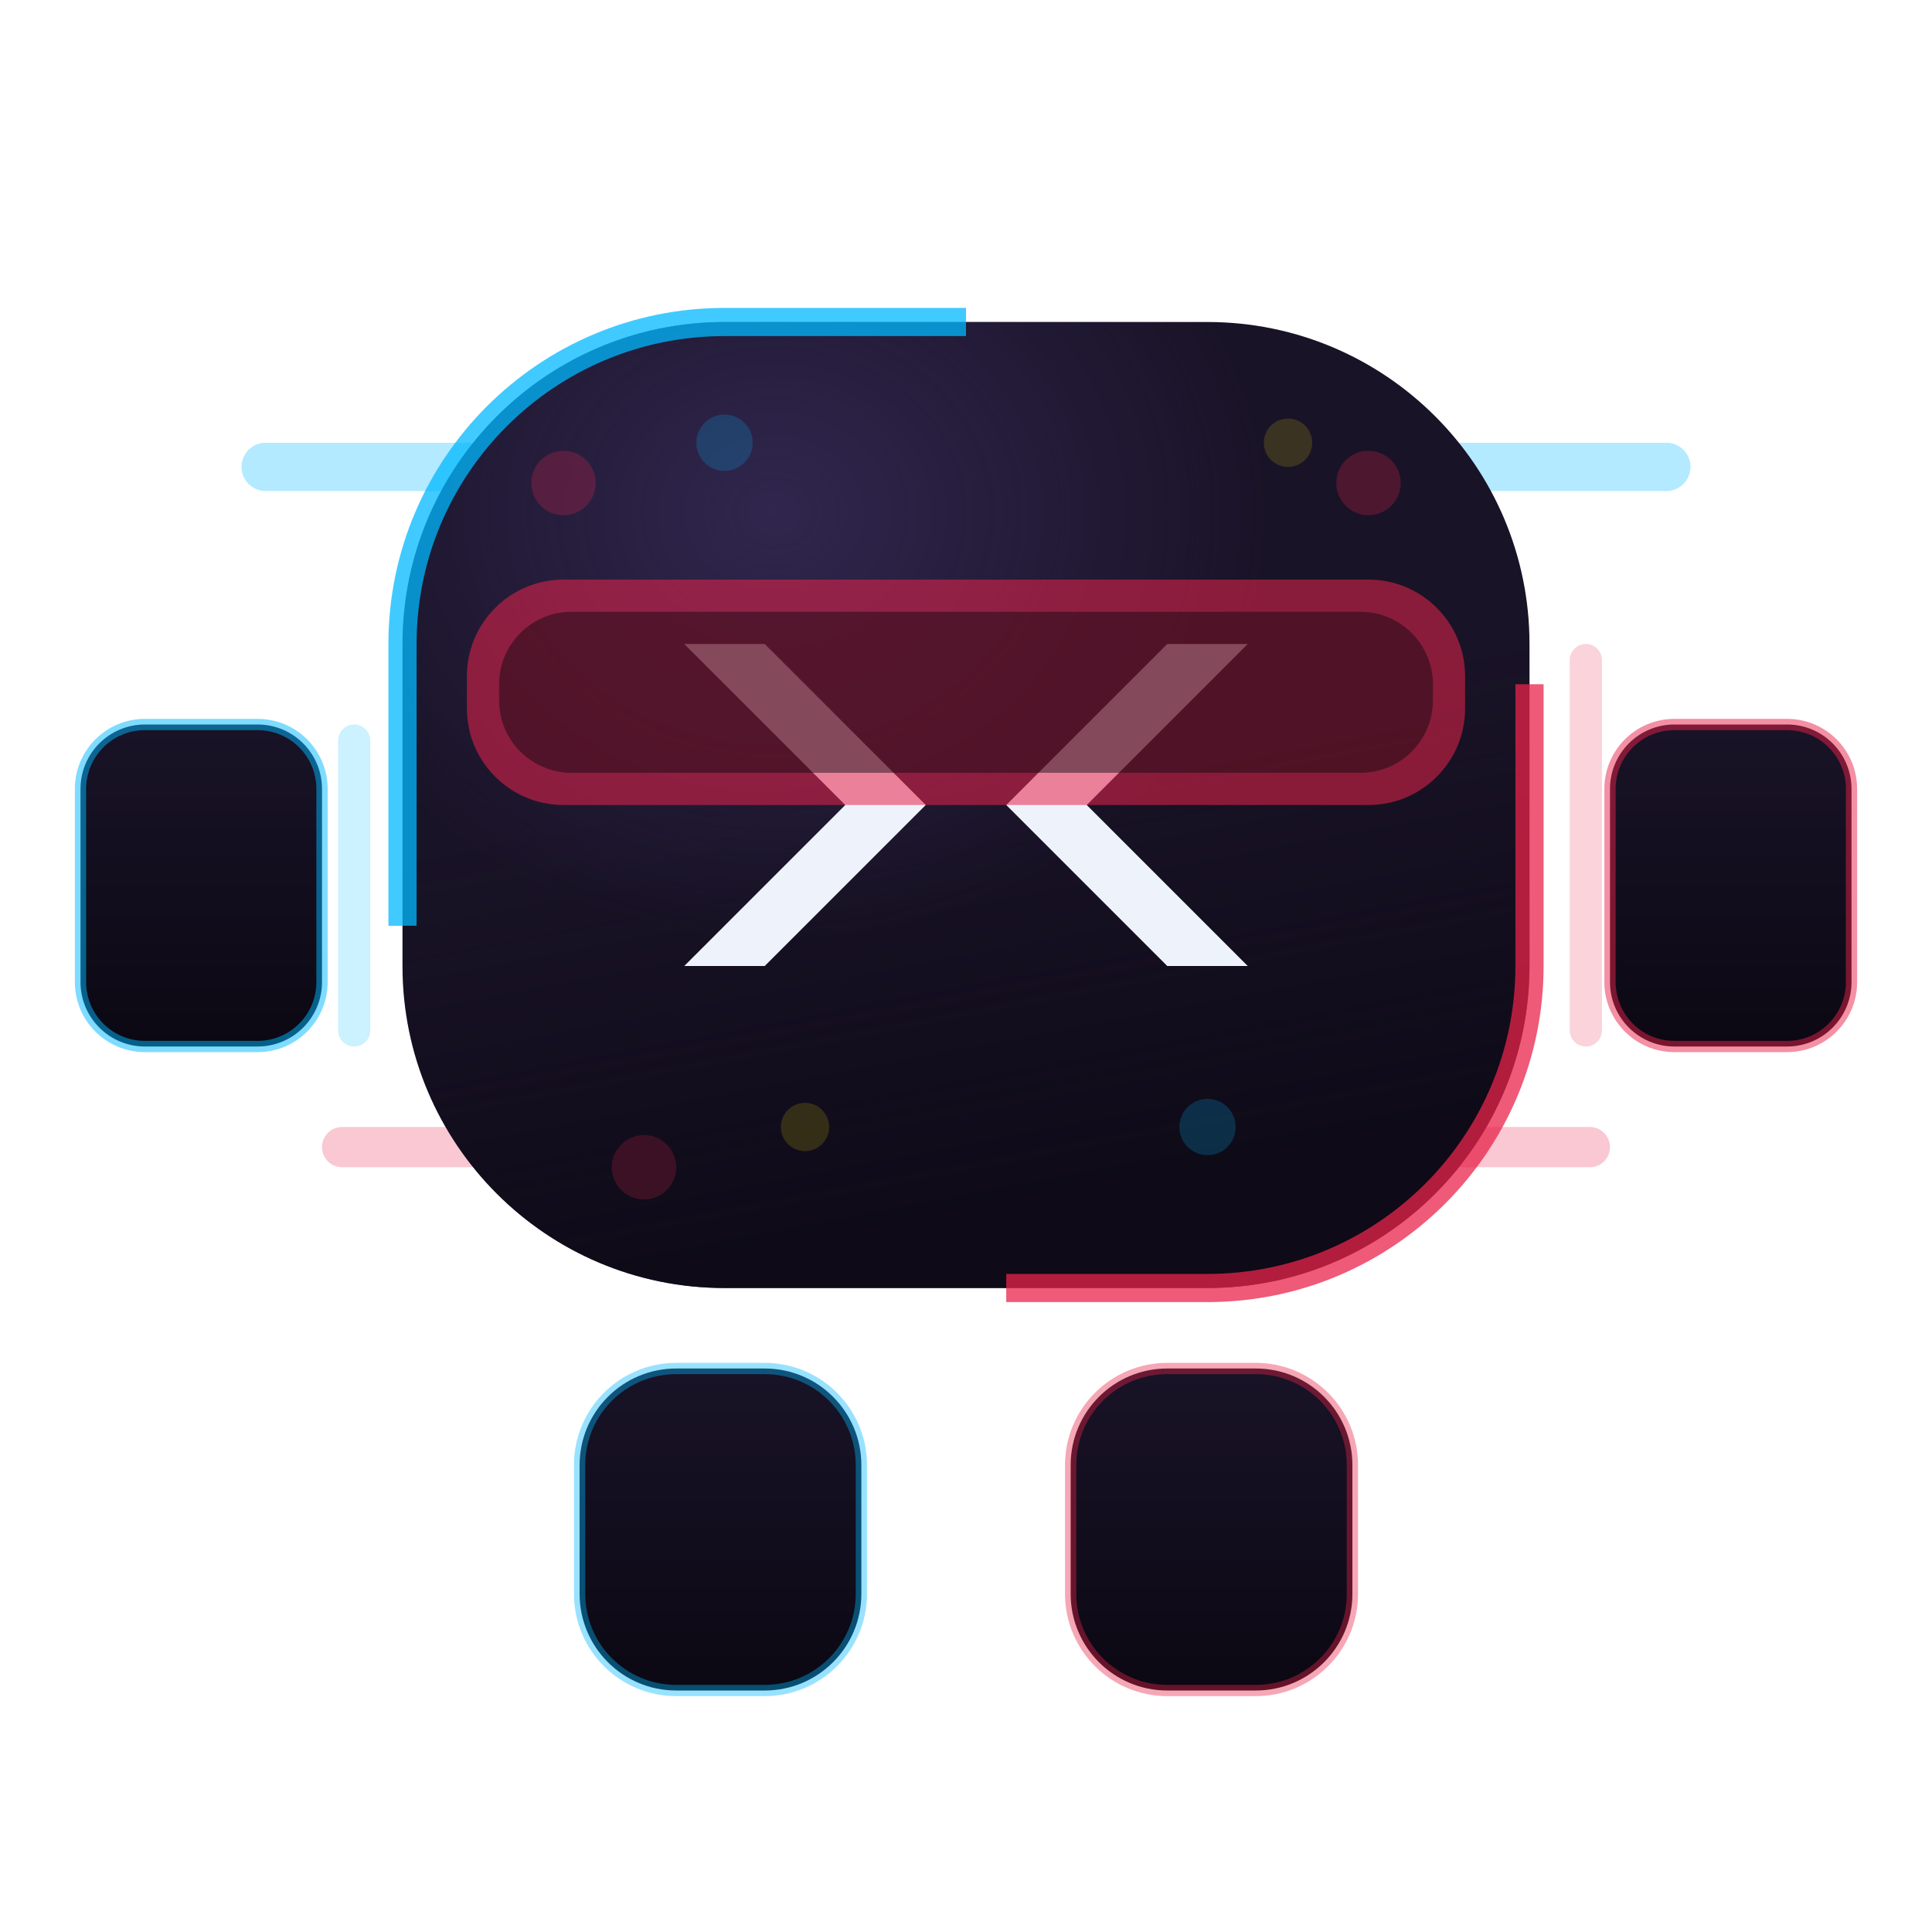
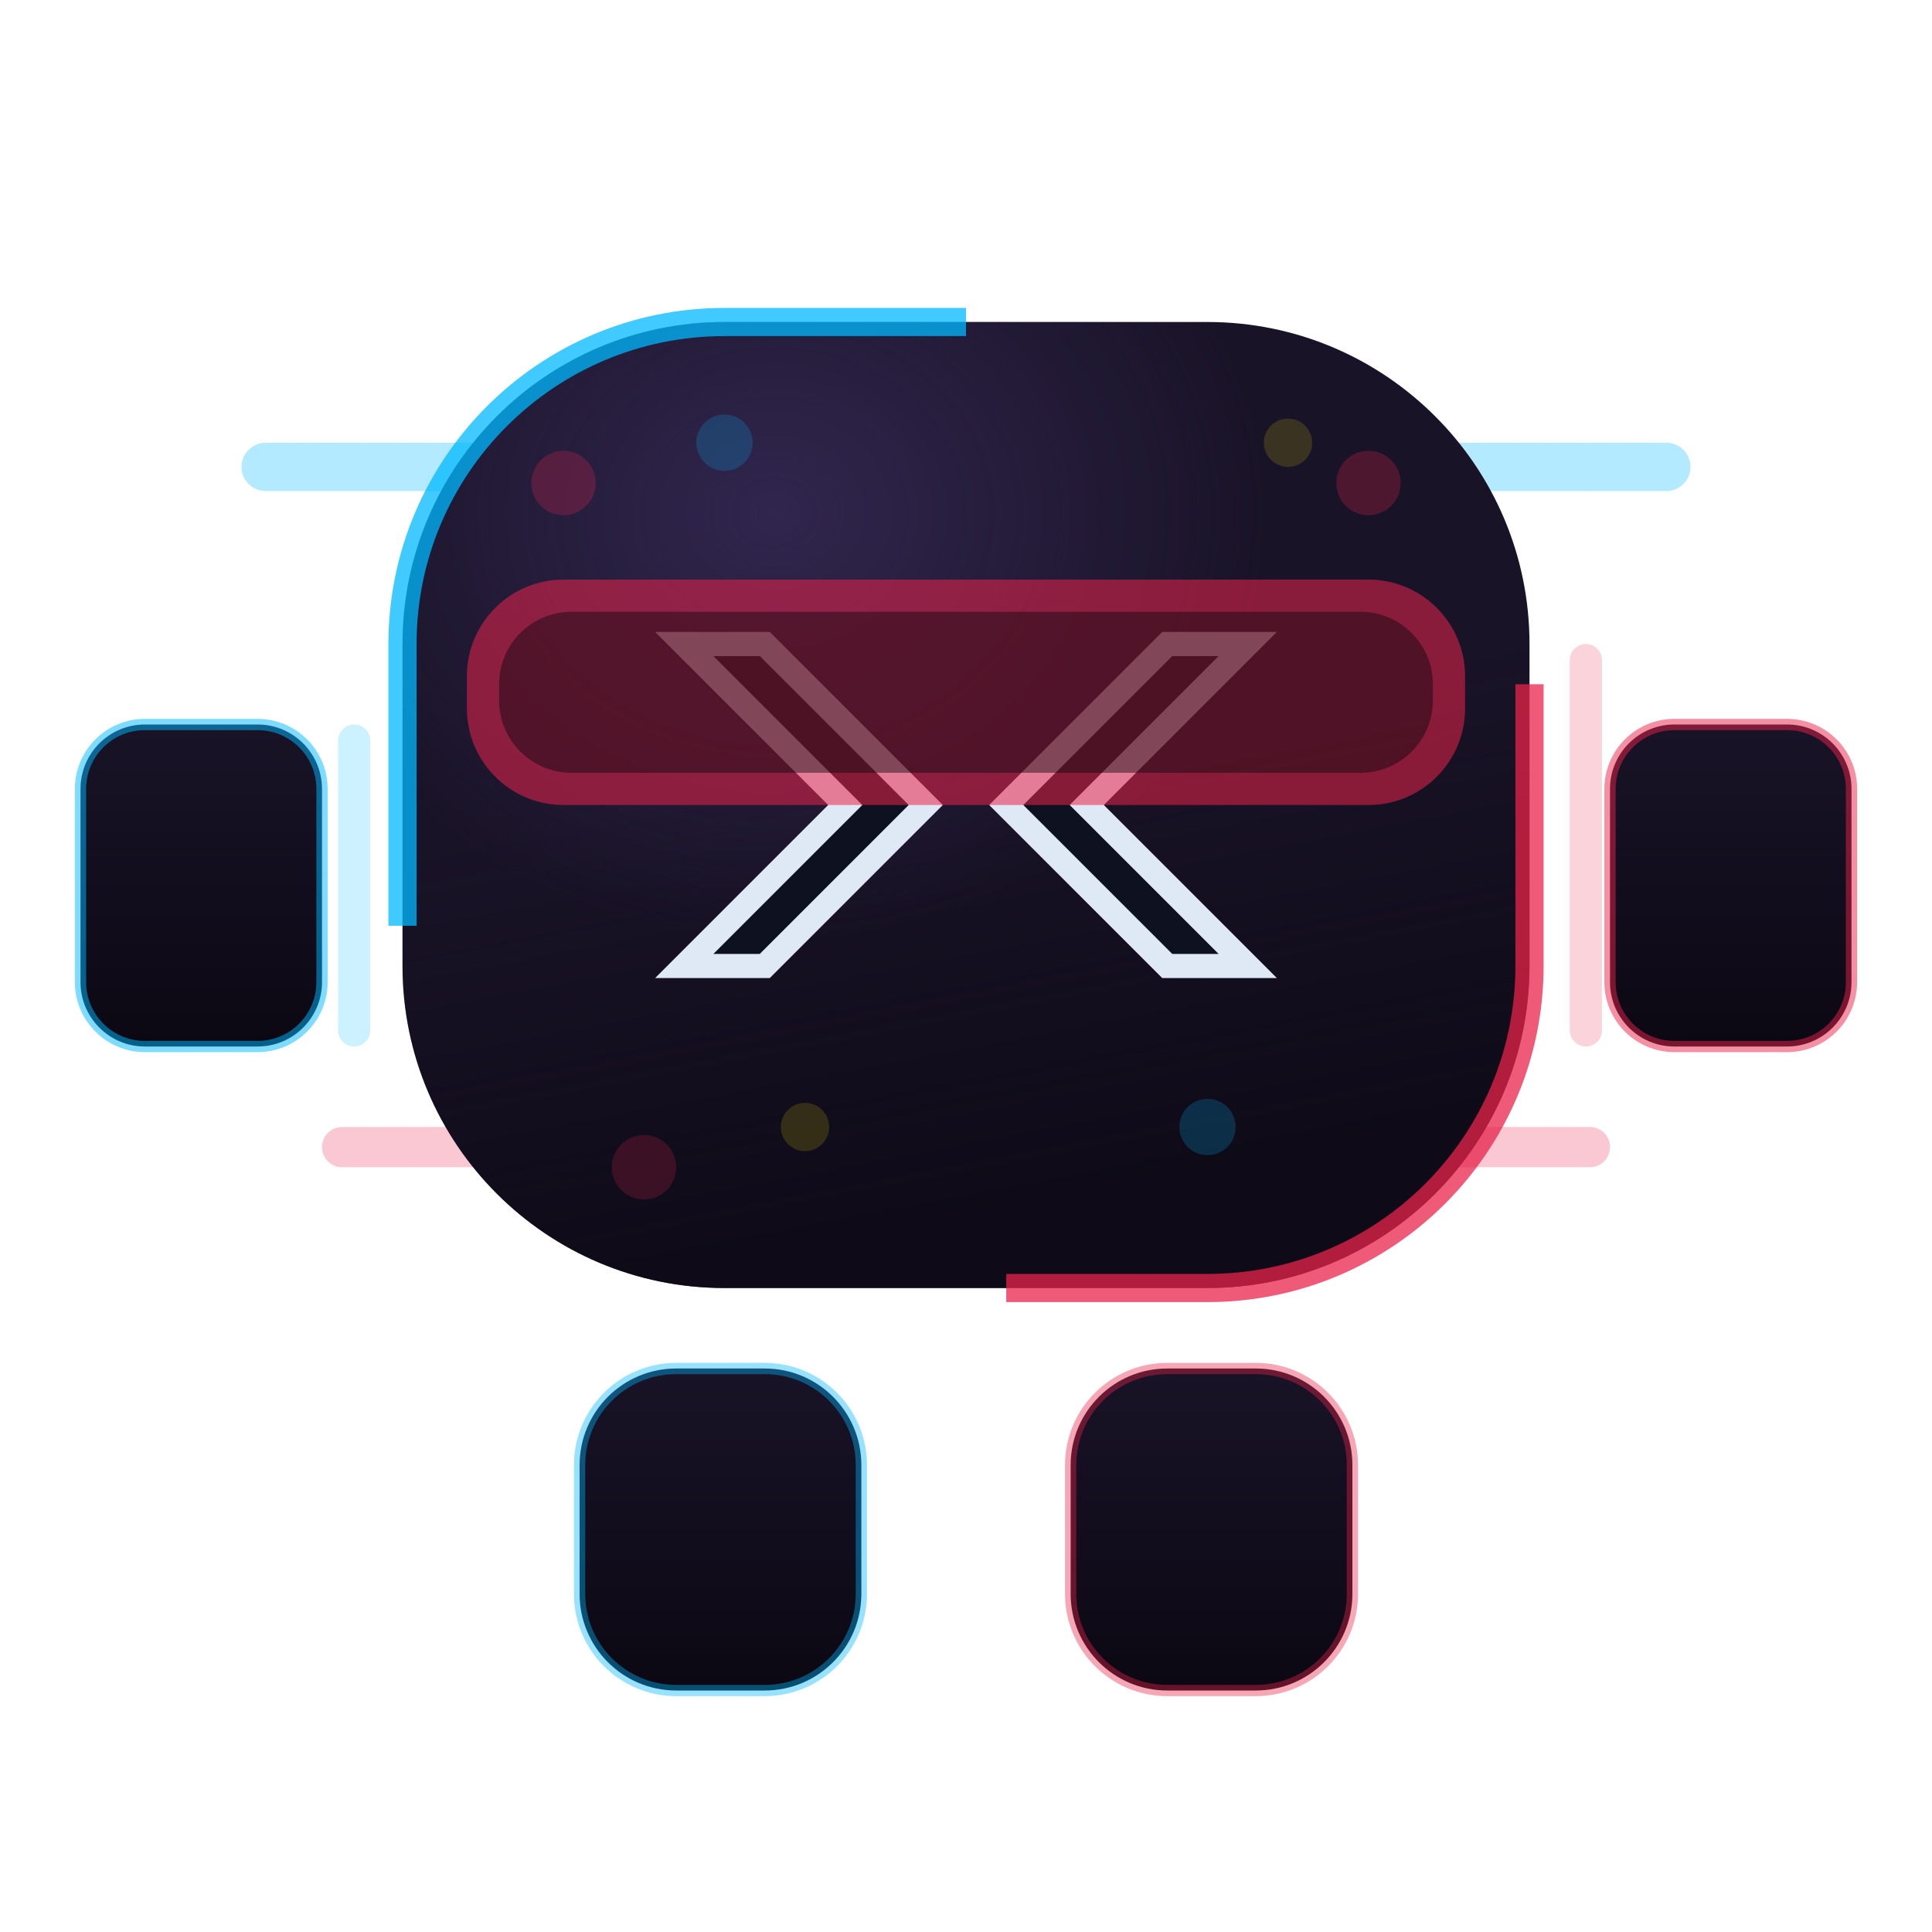
<svg xmlns="http://www.w3.org/2000/svg" viewBox="0 0 24 24">
  <defs>
    <radialGradient id="fhi-hi" cx="33%" cy="20%" r="80%">
      <stop offset="0%" stop-color="#332852" stop-opacity="0.9" />
      <stop offset="55%" stop-color="#332852" stop-opacity="0" />
    </radialGradient>
    <linearGradient id="fhi-lo" x1="0" y1="0" x2="0.22" y2="1">
      <stop offset="52%" stop-color="#0b0813" stop-opacity="0" />
      <stop offset="100%" stop-color="#0b0813" stop-opacity="0.8" />
    </linearGradient>
    <linearGradient id="fhi-limb" x1="0" y1="0" x2="0" y2="1">
      <stop offset="0%" stop-color="#191327" />
      <stop offset="100%" stop-color="#0b0813" />
    </linearGradient>
  </defs>
  <rect x="3" y="5.5" width="18" height="0.6" rx="0.3" fill="#00b8ff" opacity="0.3" />
  <rect x="4" y="14" width="16" height="0.5" rx="0.25" fill="#e8234a" opacity="0.25" />
  <path d="M1.8 9 L3.2 9 A0.8 0.8 0 0 1 4 9.8 L4 12.2 A0.8 0.8 0 0 1 3.2 13 L1.8 13 A0.8 0.8 0 0 1 1 12.2 L1 9.8 A0.8 0.8 0 0 1 1.8 9 Z" fill="url(#fhi-limb)" stroke="#00b8ff" stroke-width="0.14" stroke-opacity="0.5" />
  <path d="M20.8 9 L22.2 9 A0.8 0.8 0 0 1 23 9.8 L23 12.2 A0.8 0.8 0 0 1 22.2 13 L20.8 13 A0.8 0.8 0 0 1 20 12.2 L20 9.8 A0.8 0.8 0 0 1 20.8 9 Z" fill="url(#fhi-limb)" stroke="#e8234a" stroke-width="0.14" stroke-opacity="0.5" />
  <rect x="7.2" y="17" width="3.5" height="4" rx="1.2" fill="url(#fhi-limb)" stroke="#00b8ff" stroke-width="0.14" stroke-opacity="0.4" />
  <rect x="13.3" y="17" width="3.5" height="4" rx="1.2" fill="url(#fhi-limb)" stroke="#e8234a" stroke-width="0.14" stroke-opacity="0.4" />
  <path d="M9 4 L15 4 A4 4 0 0 1 19 8 L19 12 A4 4 0 0 1 15 16 L9 16 A4 4 0 0 1 5 12 L5 8 A4 4 0 0 1 9 4 Z" fill="#191327" />
  <path d="M9 4 L15 4 A4 4 0 0 1 19 8 L19 12 A4 4 0 0 1 15 16 L9 16 A4 4 0 0 1 5 12 L5 8 A4 4 0 0 1 9 4 Z" fill="url(#fhi-lo)" />
  <path d="M9 4 L15 4 A4 4 0 0 1 19 8 L19 12 A4 4 0 0 1 15 16 L9 16 A4 4 0 0 1 5 12 L5 8 A4 4 0 0 1 9 4 Z" fill="url(#fhi-hi)" />
  <path d="M5 11.5 L5 8 A4 4 0 0 1 9 4 L12 4" fill="none" stroke="#00b8ff" stroke-width="0.35" opacity="0.75" />
  <path d="M19 8.5 L19 12 A4 4 0 0 1 15 16 L12.5 16" fill="none" stroke="#e8234a" stroke-width="0.35" opacity="0.75" />
-   <path fill="#eef2fa" d="M8.5 8 L10.5 10 L8.5 12 L9.5 12 L11.5 10 L9.5 8 Z" />
-   <path fill="#eef2fa" d="M15.5 8 L13.5 10 L15.5 12 L14.5 12 L12.5 10 L14.5 8 Z" />
+   <path fill="#0d1120" stroke="#dfe8f5" stroke-width="0.3" d="M8.5 8 L10.5 10 L8.5 12 L9.5 12 L11.5 10 L9.5 8 Z" />
+   <path fill="#0d1120" stroke="#dfe8f5" stroke-width="0.3" d="M15.5 8 L13.5 10 L15.5 12 L14.5 12 L12.5 10 L14.5 8 Z" />
  <rect x="5.8" y="7.2" width="12.4" height="2.8" rx="1.2" fill="#e8234a" opacity="0.55" />
  <rect x="6.2" y="7.6" width="11.6" height="2" rx="0.9" fill="#08060e" opacity="0.45" />
  <circle cx="7" cy="6" r="0.4" fill="#e8234a" opacity="0.25" />
  <circle cx="9" cy="5.5" r="0.35" fill="#00b8ff" opacity="0.2" />
  <circle cx="17" cy="6" r="0.4" fill="#e8234a" opacity="0.25" />
  <circle cx="15" cy="14" r="0.35" fill="#00b8ff" opacity="0.2" />
  <circle cx="8" cy="14.5" r="0.4" fill="#e8234a" opacity="0.2" />
  <circle cx="16" cy="5.5" r="0.3" fill="#ffea00" opacity="0.15" />
  <circle cx="10" cy="14" r="0.3" fill="#ffea00" opacity="0.15" />
  <rect x="19.5" y="8" width="0.4" height="5" rx="0.2" fill="#e8234a" opacity="0.2" />
  <rect x="4.2" y="9" width="0.4" height="4" rx="0.2" fill="#00b8ff" opacity="0.2" />
</svg>
